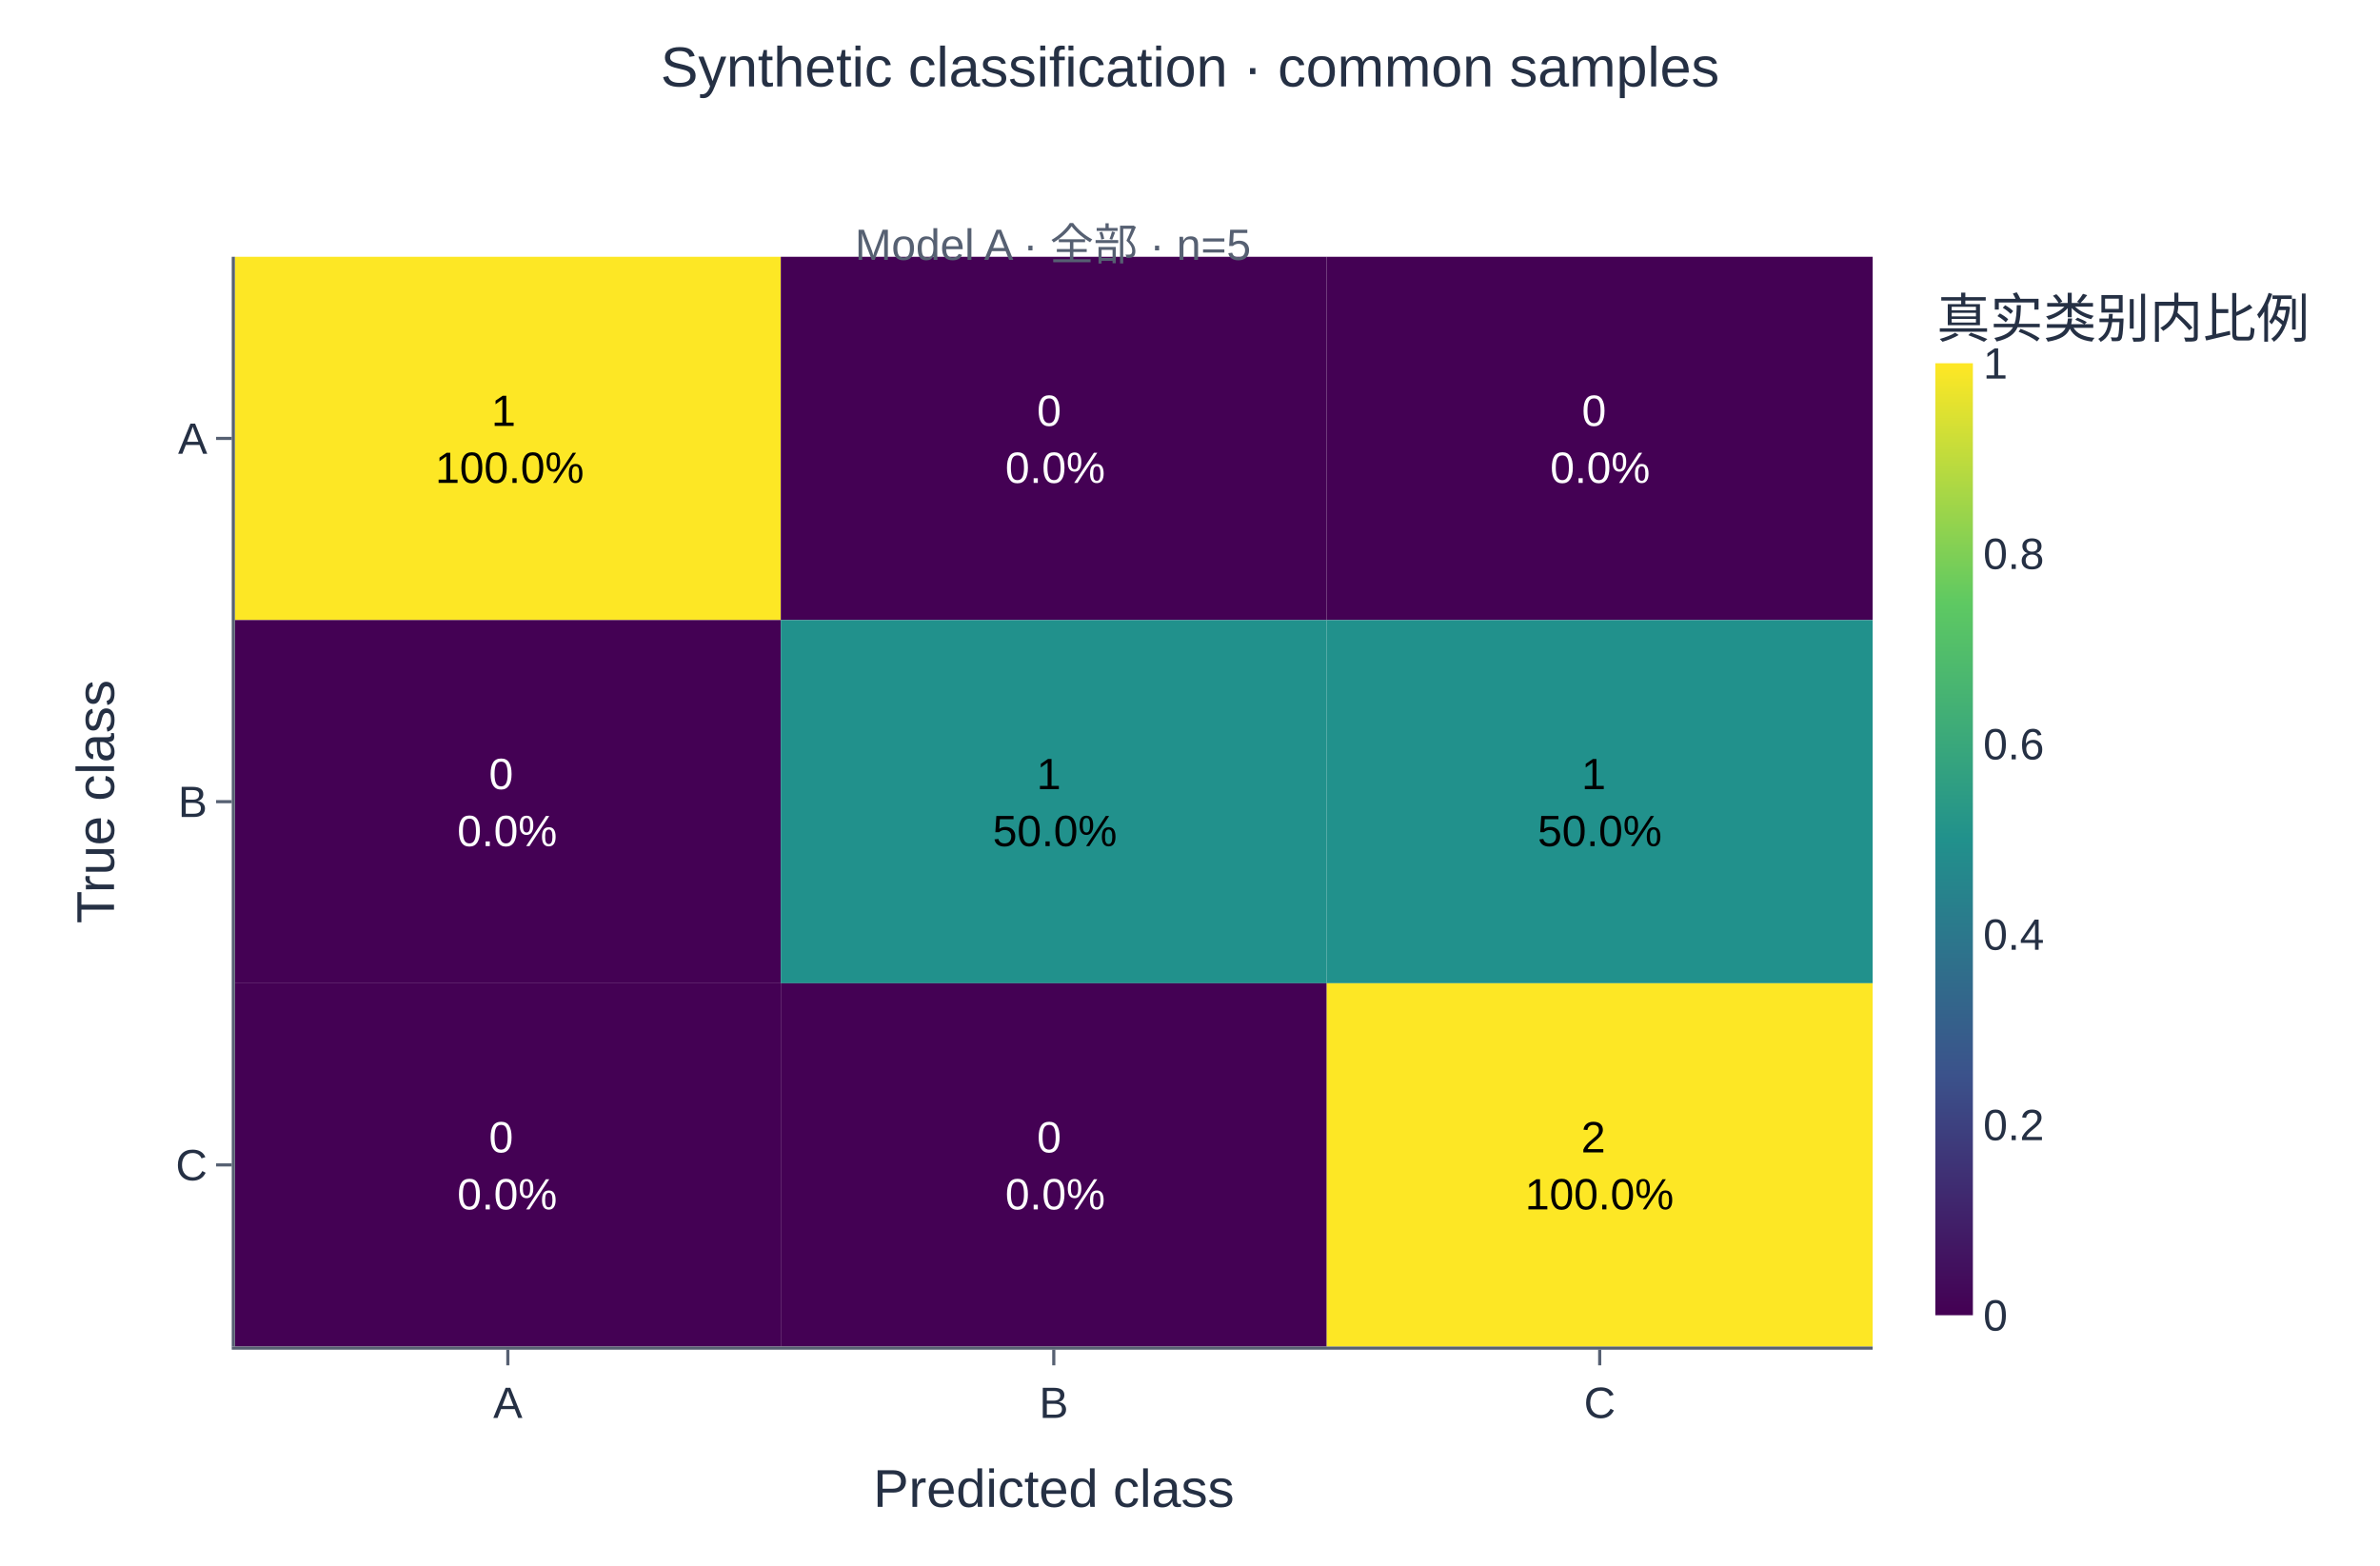
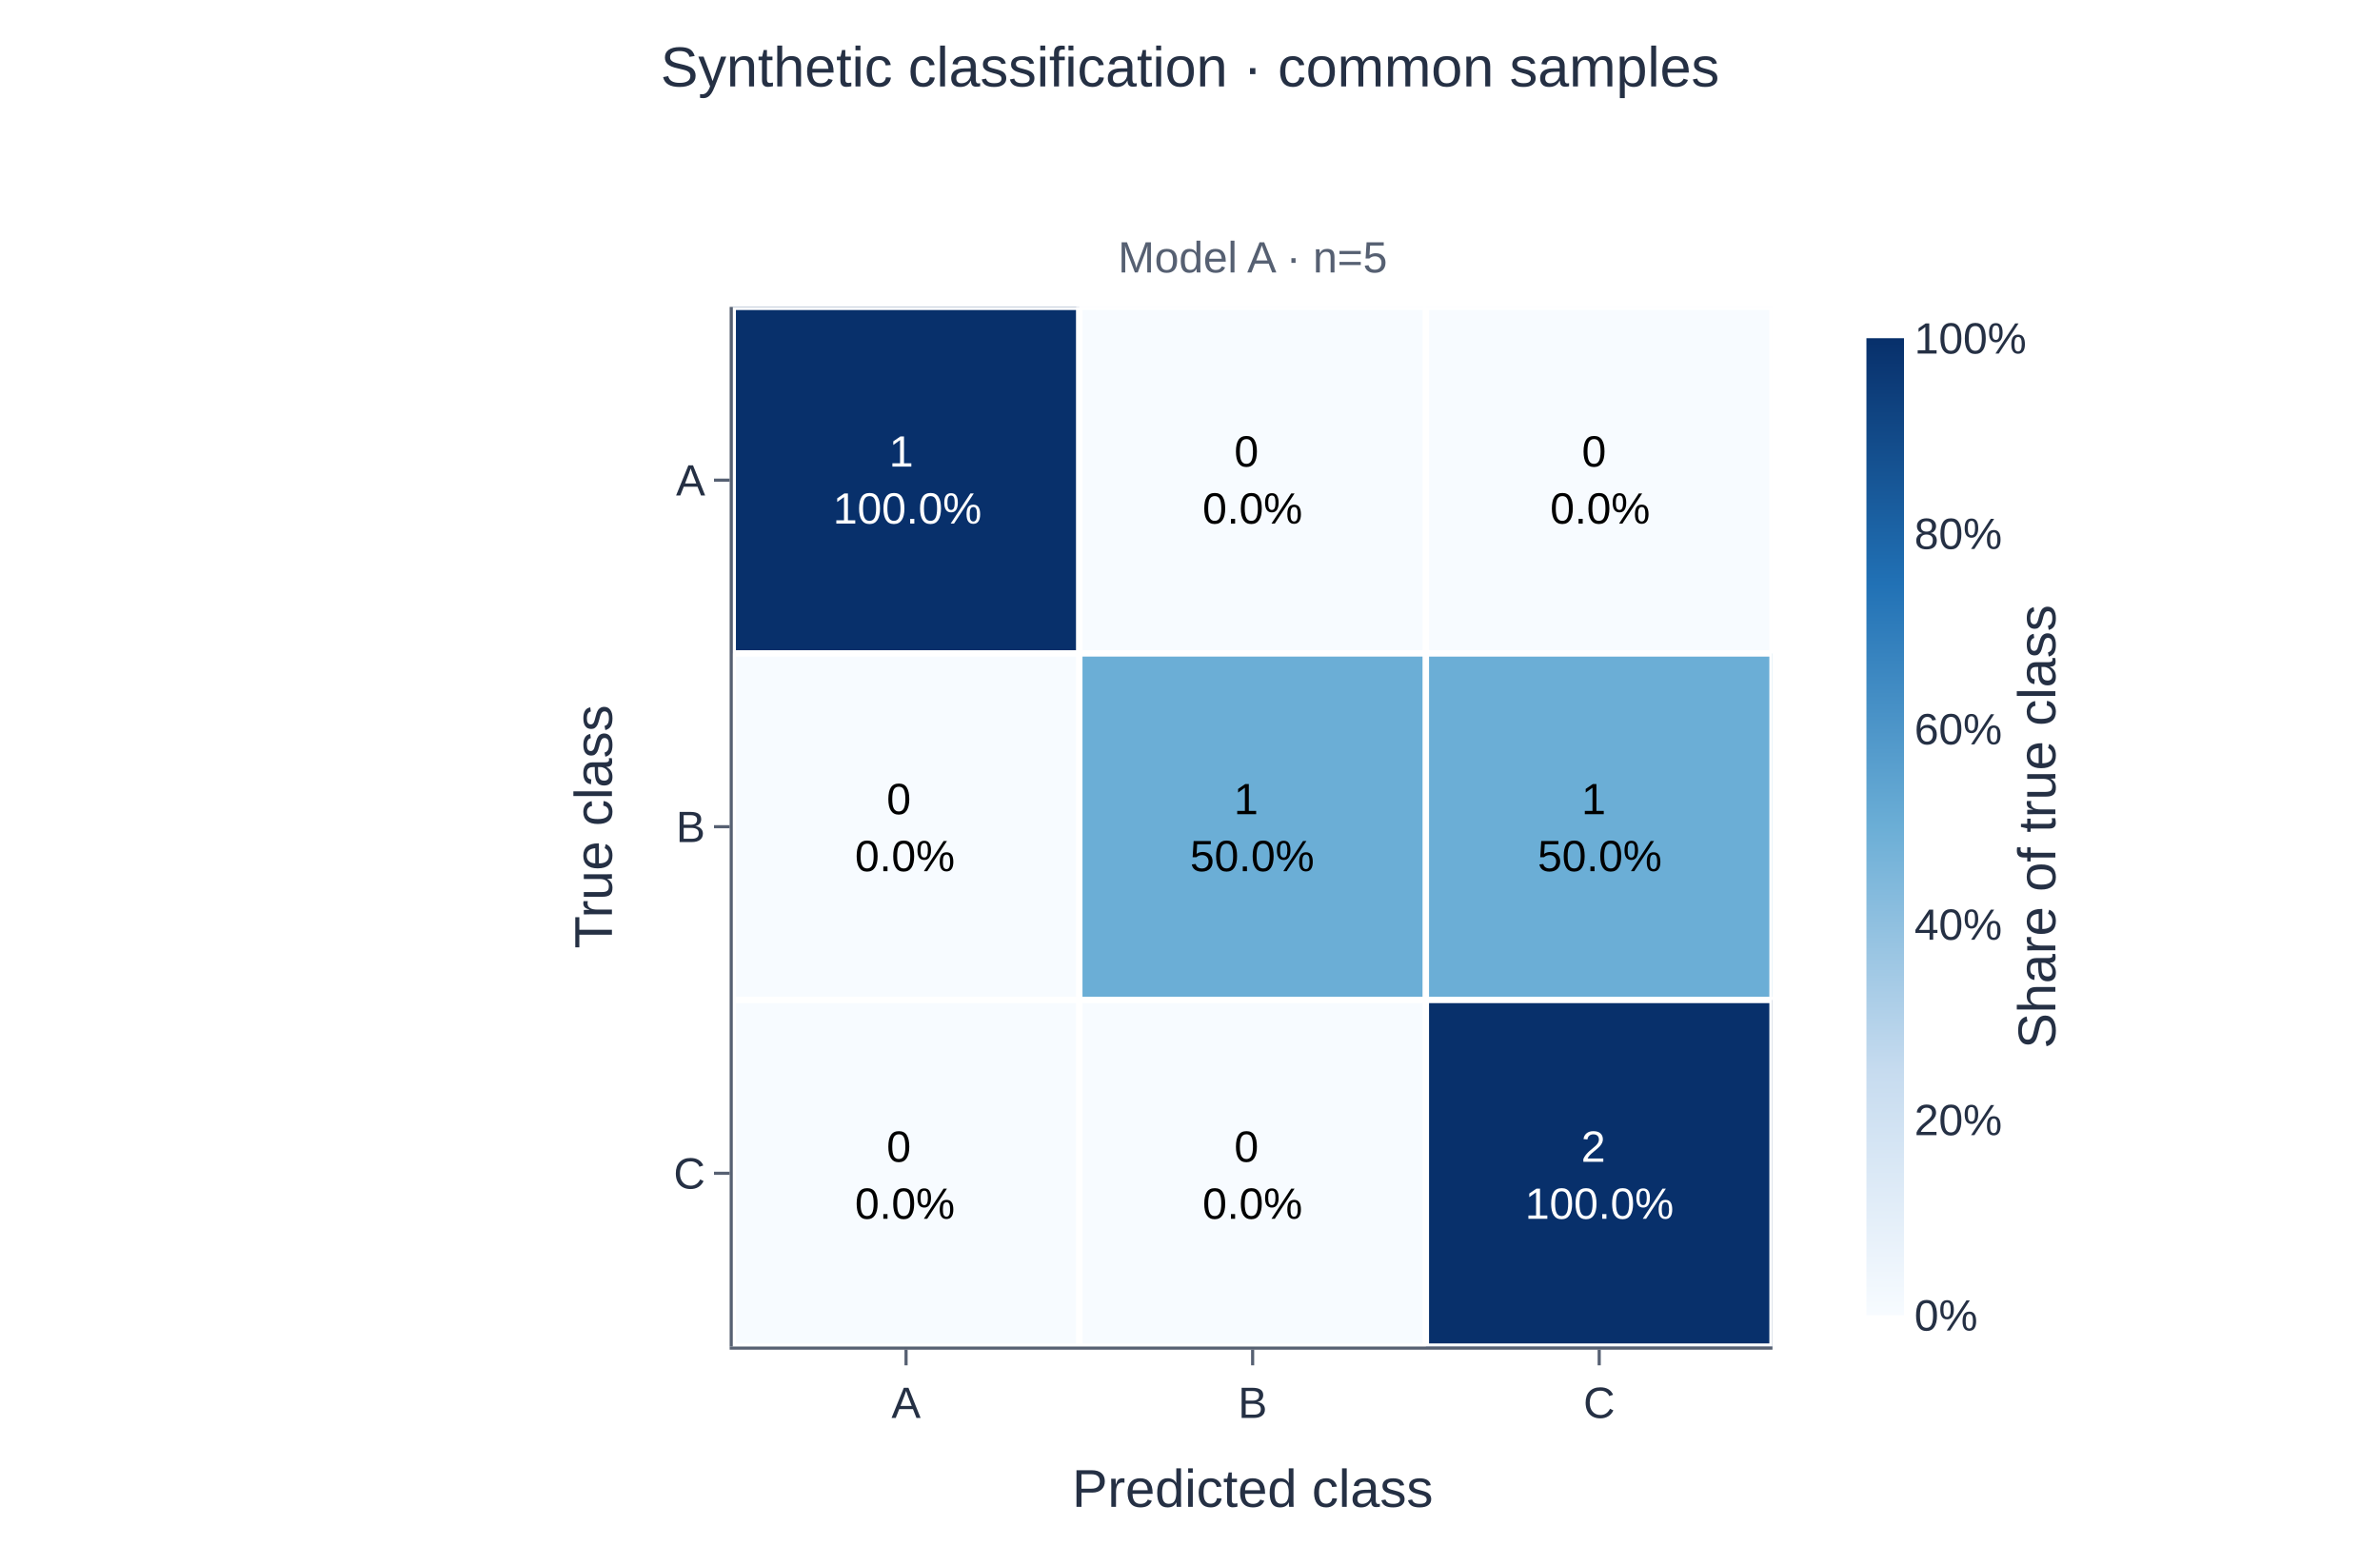
<svg xmlns="http://www.w3.org/2000/svg" class="main-svg" width="760" height="500" style="" viewBox="0 0 760 500">
  <rect x="0" y="0" width="760" height="500" style="fill: rgb(255, 255, 255); fill-opacity: 1;" />
-   <defs id="defs-213863">
+   <defs id="defs-76d9ec">
    <g class="clips">
-       <clipPath id="clip213863xyplot" class="plotclip">
-         <rect width="523" height="348" />
+       <clipPath id="clip76d9ecxyplot" class="plotclip">
+         <rect width="332" height="332" />
      </clipPath>
-       <clipPath class="axesclip" id="clip213863x">
-         <rect x="75" y="0" width="523" height="500" />
+       <clipPath class="axesclip" id="clip76d9ecx">
+         <rect x="234" y="0" width="332" height="500" />
      </clipPath>
-       <clipPath class="axesclip" id="clip213863y">
-         <rect x="0" y="82" width="760" height="348" />
+       <clipPath class="axesclip" id="clip76d9ecy">
+         <rect x="0" y="98" width="760" height="332" />
      </clipPath>
-       <clipPath class="axesclip" id="clip213863xy">
-         <rect x="75" y="82" width="523" height="348" />
+       <clipPath class="axesclip" id="clip76d9ecxy">
+         <rect x="234" y="98" width="332" height="332" />
      </clipPath>
    </g>
    <g class="gradients">
-       <linearGradient x1="0" y1="1" x2="0" y2="0" gradientUnits="objectBoundingBox" id="g213863-cb986a3e">
-         <stop offset="0%" stop-color="rgb(68, 1, 84)" stop-opacity="1" />
-         <stop offset="25%" stop-color="rgb(59, 82, 139)" stop-opacity="1" />
-         <stop offset="50%" stop-color="rgb(33, 145, 140)" stop-opacity="1" />
-         <stop offset="75%" stop-color="rgb(94, 201, 98)" stop-opacity="1" />
-         <stop offset="100%" stop-color="rgb(253, 231, 37)" stop-opacity="1" />
+       <linearGradient x1="0" y1="1" x2="0" y2="0" gradientUnits="objectBoundingBox" id="g76d9ec-cb8a230f">
+         <stop offset="0%" stop-color="rgb(247, 251, 255)" stop-opacity="1" />
+         <stop offset="25%" stop-color="rgb(198, 219, 239)" stop-opacity="1" />
+         <stop offset="50%" stop-color="rgb(107, 174, 214)" stop-opacity="1" />
+         <stop offset="75%" stop-color="rgb(33, 113, 181)" stop-opacity="1" />
+         <stop offset="100%" stop-color="rgb(8, 48, 107)" stop-opacity="1" />
      </linearGradient>
    </g>
    <g class="patterns" />
  </defs>
  <g class="bglayer" />
  <g class="layer-below">
    <g class="imagelayer" />
    <g class="shapelayer" />
  </g>
  <g class="cartesianlayer">
    <g class="subplot xy">
      <g class="layer-subplot">
        <g class="shapelayer">
-           <g class="shape-group" data-index="0" clip-path="url(#clip213863xy)">
-             <path data-index="0" fill-rule="evenodd" d="M75,82H249.33V198H75Z" style="opacity: 1; stroke: rgb(0, 0, 0); stroke-opacity: 0; fill: rgb(253, 231, 37); fill-opacity: 1; stroke-width: 0px;" />
-           </g>
-           <g class="shape-group" data-index="1" clip-path="url(#clip213863xy)">
-             <path data-index="1" fill-rule="evenodd" d="M249.33,82H423.67V198H249.33Z" style="opacity: 1; stroke: rgb(0, 0, 0); stroke-opacity: 0; fill: rgb(68, 1, 84); fill-opacity: 1; stroke-width: 0px;" />
-           </g>
-           <g class="shape-group" data-index="2" clip-path="url(#clip213863xy)">
-             <path data-index="2" fill-rule="evenodd" d="M423.67,82H598V198H423.67Z" style="opacity: 1; stroke: rgb(0, 0, 0); stroke-opacity: 0; fill: rgb(68, 1, 84); fill-opacity: 1; stroke-width: 0px;" />
-           </g>
-           <g class="shape-group" data-index="3" clip-path="url(#clip213863xy)">
-             <path data-index="3" fill-rule="evenodd" d="M75,198H249.33V314H75Z" style="opacity: 1; stroke: rgb(0, 0, 0); stroke-opacity: 0; fill: rgb(68, 1, 84); fill-opacity: 1; stroke-width: 0px;" />
-           </g>
-           <g class="shape-group" data-index="4" clip-path="url(#clip213863xy)">
-             <path data-index="4" fill-rule="evenodd" d="M249.33,198H423.67V314H249.33Z" style="opacity: 1; stroke: rgb(0, 0, 0); stroke-opacity: 0; fill: rgb(33, 145, 140); fill-opacity: 1; stroke-width: 0px;" />
-           </g>
-           <g class="shape-group" data-index="5" clip-path="url(#clip213863xy)">
-             <path data-index="5" fill-rule="evenodd" d="M423.67,198H598V314H423.67Z" style="opacity: 1; stroke: rgb(0, 0, 0); stroke-opacity: 0; fill: rgb(33, 145, 140); fill-opacity: 1; stroke-width: 0px;" />
-           </g>
-           <g class="shape-group" data-index="6" clip-path="url(#clip213863xy)">
-             <path data-index="6" fill-rule="evenodd" d="M75,314H249.33V430H75Z" style="opacity: 1; stroke: rgb(0, 0, 0); stroke-opacity: 0; fill: rgb(68, 1, 84); fill-opacity: 1; stroke-width: 0px;" />
-           </g>
-           <g class="shape-group" data-index="7" clip-path="url(#clip213863xy)">
-             <path data-index="7" fill-rule="evenodd" d="M249.33,314H423.67V430H249.33Z" style="opacity: 1; stroke: rgb(0, 0, 0); stroke-opacity: 0; fill: rgb(68, 1, 84); fill-opacity: 1; stroke-width: 0px;" />
-           </g>
-           <g class="shape-group" data-index="8" clip-path="url(#clip213863xy)">
-             <path data-index="8" fill-rule="evenodd" d="M423.67,314H598V430H423.67Z" style="opacity: 1; stroke: rgb(0, 0, 0); stroke-opacity: 0; fill: rgb(253, 231, 37); fill-opacity: 1; stroke-width: 0px;" />
+           <g class="shape-group" data-index="0" clip-path="url(#clip76d9ecxy)">
+             <path data-index="0" fill-rule="evenodd" d="M234,98H344.67V208.67H234Z" style="opacity: 1; stroke: rgb(255, 255, 255); stroke-opacity: 1; fill: rgb(8, 48, 107); fill-opacity: 1; stroke-width: 2px;" />
+           </g>
+           <g class="shape-group" data-index="1" clip-path="url(#clip76d9ecxy)">
+             <path data-index="1" fill-rule="evenodd" d="M344.67,98H455.33V208.67H344.67Z" style="opacity: 1; stroke: rgb(255, 255, 255); stroke-opacity: 1; fill: rgb(247, 251, 255); fill-opacity: 1; stroke-width: 2px;" />
+           </g>
+           <g class="shape-group" data-index="2" clip-path="url(#clip76d9ecxy)">
+             <path data-index="2" fill-rule="evenodd" d="M455.33,98H566V208.67H455.33Z" style="opacity: 1; stroke: rgb(255, 255, 255); stroke-opacity: 1; fill: rgb(247, 251, 255); fill-opacity: 1; stroke-width: 2px;" />
+           </g>
+           <g class="shape-group" data-index="3" clip-path="url(#clip76d9ecxy)">
+             <path data-index="3" fill-rule="evenodd" d="M234,208.67H344.67V319.33H234Z" style="opacity: 1; stroke: rgb(255, 255, 255); stroke-opacity: 1; fill: rgb(247, 251, 255); fill-opacity: 1; stroke-width: 2px;" />
+           </g>
+           <g class="shape-group" data-index="4" clip-path="url(#clip76d9ecxy)">
+             <path data-index="4" fill-rule="evenodd" d="M344.67,208.67H455.33V319.33H344.67Z" style="opacity: 1; stroke: rgb(255, 255, 255); stroke-opacity: 1; fill: rgb(107, 174, 214); fill-opacity: 1; stroke-width: 2px;" />
+           </g>
+           <g class="shape-group" data-index="5" clip-path="url(#clip76d9ecxy)">
+             <path data-index="5" fill-rule="evenodd" d="M455.33,208.67H566V319.33H455.33Z" style="opacity: 1; stroke: rgb(255, 255, 255); stroke-opacity: 1; fill: rgb(107, 174, 214); fill-opacity: 1; stroke-width: 2px;" />
+           </g>
+           <g class="shape-group" data-index="6" clip-path="url(#clip76d9ecxy)">
+             <path data-index="6" fill-rule="evenodd" d="M234,319.33H344.67V430H234Z" style="opacity: 1; stroke: rgb(255, 255, 255); stroke-opacity: 1; fill: rgb(247, 251, 255); fill-opacity: 1; stroke-width: 2px;" />
+           </g>
+           <g class="shape-group" data-index="7" clip-path="url(#clip76d9ecxy)">
+             <path data-index="7" fill-rule="evenodd" d="M344.67,319.33H455.33V430H344.67Z" style="opacity: 1; stroke: rgb(255, 255, 255); stroke-opacity: 1; fill: rgb(247, 251, 255); fill-opacity: 1; stroke-width: 2px;" />
+           </g>
+           <g class="shape-group" data-index="8" clip-path="url(#clip76d9ecxy)">
+             <path data-index="8" fill-rule="evenodd" d="M455.33,319.33H566V430H455.33Z" style="opacity: 1; stroke: rgb(255, 255, 255); stroke-opacity: 1; fill: rgb(8, 48, 107); fill-opacity: 1; stroke-width: 2px;" />
          </g>
        </g>
        <g class="imagelayer" />
      </g>
      <g class="minor-gridlayer">
        <g class="x" />
        <g class="y" />
      </g>
      <g class="gridlayer">
        <g class="x" />
        <g class="y" />
      </g>
      <g class="zerolinelayer" />
      <g class="layer-between">
        <g class="shapelayer" />
        <g class="imagelayer" />
      </g>
      <path class="xlines-below" />
      <path class="ylines-below" />
      <g class="overlines-below" />
      <g class="xaxislayer-below" />
      <g class="yaxislayer-below" />
      <g class="overaxes-below" />
      <g class="overplot">
-         <g class="xy" transform="translate(75,82)" clip-path="url(#clip213863xyplot)">
+         <g class="xy" transform="translate(234,98)" clip-path="url(#clip76d9ecxyplot)">
          <g class="scatterlayer mlayer">
-             <g class="trace scatter trace986a3e" style="stroke-miterlimit: 2; opacity: 1;">
+             <g class="trace scatter trace8a230f" style="stroke-miterlimit: 2; opacity: 1;">
              <g class="fills" />
              <g class="errorbars" />
              <g class="lines" />
              <g class="points">
-                 <path class="point plotly-customdata" transform="translate(87.17,58)" d="M0.5,0A0.5,0.5 0 1,1 0,-0.5A0.5,0.5 0 0,1 0.5,0Z" style="opacity: 0; stroke-width: 0px; fill: rgb(253, 231, 37); fill-opacity: 1;" />
-                 <path class="point plotly-customdata" transform="translate(261.5,58)" d="M0.5,0A0.5,0.5 0 1,1 0,-0.5A0.5,0.5 0 0,1 0.5,0Z" style="opacity: 0; stroke-width: 0px; fill: rgb(68, 1, 84); fill-opacity: 1;" />
-                 <path class="point plotly-customdata" transform="translate(435.83,58)" d="M0.5,0A0.5,0.5 0 1,1 0,-0.5A0.5,0.5 0 0,1 0.5,0Z" style="opacity: 0; stroke-width: 0px; fill: rgb(68, 1, 84); fill-opacity: 1;" />
-                 <path class="point plotly-customdata" transform="translate(87.17,174)" d="M0.5,0A0.5,0.5 0 1,1 0,-0.5A0.5,0.5 0 0,1 0.5,0Z" style="opacity: 0; stroke-width: 0px; fill: rgb(68, 1, 84); fill-opacity: 1;" />
-                 <path class="point plotly-customdata" transform="translate(261.5,174)" d="M0.5,0A0.5,0.5 0 1,1 0,-0.5A0.5,0.5 0 0,1 0.5,0Z" style="opacity: 0; stroke-width: 0px; fill: rgb(33, 145, 140); fill-opacity: 1;" />
-                 <path class="point plotly-customdata" transform="translate(435.83,174)" d="M0.5,0A0.5,0.5 0 1,1 0,-0.5A0.5,0.5 0 0,1 0.5,0Z" style="opacity: 0; stroke-width: 0px; fill: rgb(33, 145, 140); fill-opacity: 1;" />
-                 <path class="point plotly-customdata" transform="translate(87.17,290)" d="M0.5,0A0.5,0.5 0 1,1 0,-0.5A0.5,0.5 0 0,1 0.5,0Z" style="opacity: 0; stroke-width: 0px; fill: rgb(68, 1, 84); fill-opacity: 1;" />
-                 <path class="point plotly-customdata" transform="translate(261.5,290)" d="M0.5,0A0.5,0.5 0 1,1 0,-0.5A0.5,0.5 0 0,1 0.5,0Z" style="opacity: 0; stroke-width: 0px; fill: rgb(68, 1, 84); fill-opacity: 1;" />
-                 <path class="point plotly-customdata" transform="translate(435.83,290)" d="M0.5,0A0.5,0.5 0 1,1 0,-0.5A0.5,0.5 0 0,1 0.5,0Z" style="opacity: 0; stroke-width: 0px; fill: rgb(253, 231, 37); fill-opacity: 1;" />
+                 <path class="point plotly-customdata" transform="translate(55.33,55.33)" d="M0.5,0A0.5,0.5 0 1,1 0,-0.5A0.5,0.5 0 0,1 0.5,0Z" style="opacity: 0; stroke-width: 0px; fill: rgb(8, 48, 107); fill-opacity: 1;" />
+                 <path class="point plotly-customdata" transform="translate(166,55.33)" d="M0.5,0A0.5,0.5 0 1,1 0,-0.5A0.5,0.5 0 0,1 0.5,0Z" style="opacity: 0; stroke-width: 0px; fill: rgb(247, 251, 255); fill-opacity: 1;" />
+                 <path class="point plotly-customdata" transform="translate(276.67,55.33)" d="M0.5,0A0.5,0.5 0 1,1 0,-0.5A0.5,0.5 0 0,1 0.5,0Z" style="opacity: 0; stroke-width: 0px; fill: rgb(247, 251, 255); fill-opacity: 1;" />
+                 <path class="point plotly-customdata" transform="translate(55.33,166)" d="M0.5,0A0.5,0.5 0 1,1 0,-0.5A0.5,0.5 0 0,1 0.5,0Z" style="opacity: 0; stroke-width: 0px; fill: rgb(247, 251, 255); fill-opacity: 1;" />
+                 <path class="point plotly-customdata" transform="translate(166,166)" d="M0.5,0A0.5,0.5 0 1,1 0,-0.5A0.5,0.5 0 0,1 0.5,0Z" style="opacity: 0; stroke-width: 0px; fill: rgb(107, 174, 214); fill-opacity: 1;" />
+                 <path class="point plotly-customdata" transform="translate(276.67,166)" d="M0.5,0A0.5,0.5 0 1,1 0,-0.5A0.5,0.5 0 0,1 0.5,0Z" style="opacity: 0; stroke-width: 0px; fill: rgb(107, 174, 214); fill-opacity: 1;" />
+                 <path class="point plotly-customdata" transform="translate(55.33,276.67)" d="M0.5,0A0.5,0.5 0 1,1 0,-0.5A0.5,0.5 0 0,1 0.5,0Z" style="opacity: 0; stroke-width: 0px; fill: rgb(247, 251, 255); fill-opacity: 1;" />
+                 <path class="point plotly-customdata" transform="translate(166,276.67)" d="M0.5,0A0.5,0.5 0 1,1 0,-0.5A0.5,0.5 0 0,1 0.5,0Z" style="opacity: 0; stroke-width: 0px; fill: rgb(247, 251, 255); fill-opacity: 1;" />
+                 <path class="point plotly-customdata" transform="translate(276.67,276.67)" d="M0.5,0A0.5,0.5 0 1,1 0,-0.5A0.5,0.5 0 0,1 0.5,0Z" style="opacity: 0; stroke-width: 0px; fill: rgb(8, 48, 107); fill-opacity: 1;" />
              </g>
              <g class="text" />
            </g>
          </g>
        </g>
      </g>
      <g class="zerolinelayer-above" />
-       <path class="xlines-above crisp" d="M74,430.5H598" style="fill: none; stroke-width: 1px; stroke: rgb(86, 96, 114); stroke-opacity: 1;" />
-       <path class="ylines-above crisp" d="M74.5,82V430" style="fill: none; stroke-width: 1px; stroke: rgb(86, 96, 114); stroke-opacity: 1;" />
+       <path class="xlines-above crisp" d="M233,430.5H566" style="fill: none; stroke-width: 1px; stroke: rgb(86, 96, 114); stroke-opacity: 1;" />
+       <path class="ylines-above crisp" d="M233.5,98V430" style="fill: none; stroke-width: 1px; stroke: rgb(86, 96, 114); stroke-opacity: 1;" />
      <g class="overlines-above" />
      <g class="xaxislayer-above">
-         <path class="xtick ticks crisp" d="M0,431v5" transform="translate(162.17,0)" style="stroke: rgb(86, 96, 114); stroke-opacity: 1; stroke-width: 1px;" />
-         <path class="xtick ticks crisp" d="M0,431v5" transform="translate(336.5,0)" style="stroke: rgb(86, 96, 114); stroke-opacity: 1; stroke-width: 1px;" />
-         <path class="xtick ticks crisp" d="M0,431v5" transform="translate(510.83,0)" style="stroke: rgb(86, 96, 114); stroke-opacity: 1; stroke-width: 1px;" />
+         <path class="xtick ticks crisp" d="M0,431v5" transform="translate(289.33,0)" style="stroke: rgb(86, 96, 114); stroke-opacity: 1; stroke-width: 1px;" />
+         <path class="xtick ticks crisp" d="M0,431v5" transform="translate(400,0)" style="stroke: rgb(86, 96, 114); stroke-opacity: 1; stroke-width: 1px;" />
+         <path class="xtick ticks crisp" d="M0,431v5" transform="translate(510.67,0)" style="stroke: rgb(86, 96, 114); stroke-opacity: 1; stroke-width: 1px;" />
        <g class="xtick">
-           <text text-anchor="middle" x="0" y="452.8" transform="translate(162.17,0)" style="font-family: Arial; font-size: 14px; fill: rgb(37, 48, 68); fill-opacity: 1; white-space: pre;">A</text>
+           <text text-anchor="middle" x="0" y="452.8" transform="translate(289.33,0)" style="font-family: Arial; font-size: 14px; fill: rgb(37, 48, 68); fill-opacity: 1; white-space: pre;">A</text>
        </g>
        <g class="xtick">
-           <text text-anchor="middle" x="0" y="452.8" style="font-family: Arial; font-size: 14px; fill: rgb(37, 48, 68); fill-opacity: 1; white-space: pre;" transform="translate(336.5,0)">B</text>
+           <text text-anchor="middle" x="0" y="452.8" style="font-family: Arial; font-size: 14px; fill: rgb(37, 48, 68); fill-opacity: 1; white-space: pre;" transform="translate(400,0)">B</text>
        </g>
        <g class="xtick">
-           <text text-anchor="middle" x="0" y="452.8" style="font-family: Arial; font-size: 14px; fill: rgb(37, 48, 68); fill-opacity: 1; white-space: pre;" transform="translate(510.83,0)">C</text>
+           <text text-anchor="middle" x="0" y="452.8" style="font-family: Arial; font-size: 14px; fill: rgb(37, 48, 68); fill-opacity: 1; white-space: pre;" transform="translate(510.67,0)">C</text>
        </g>
      </g>
      <g class="yaxislayer-above">
-         <path class="ytick ticks crisp" d="M74,0h-5" transform="translate(0,140)" style="stroke: rgb(86, 96, 114); stroke-opacity: 1; stroke-width: 1px;" />
-         <path class="ytick ticks crisp" d="M74,0h-5" transform="translate(0,256)" style="stroke: rgb(86, 96, 114); stroke-opacity: 1; stroke-width: 1px;" />
-         <path class="ytick ticks crisp" d="M74,0h-5" transform="translate(0,372)" style="stroke: rgb(86, 96, 114); stroke-opacity: 1; stroke-width: 1px;" />
+         <path class="ytick ticks crisp" d="M233,0h-5" transform="translate(0,153.33)" style="stroke: rgb(86, 96, 114); stroke-opacity: 1; stroke-width: 1px;" />
+         <path class="ytick ticks crisp" d="M233,0h-5" transform="translate(0,264)" style="stroke: rgb(86, 96, 114); stroke-opacity: 1; stroke-width: 1px;" />
+         <path class="ytick ticks crisp" d="M233,0h-5" transform="translate(0,374.67)" style="stroke: rgb(86, 96, 114); stroke-opacity: 1; stroke-width: 1px;" />
        <g class="ytick">
-           <text text-anchor="end" x="66.2" y="4.9" transform="translate(0,140)" style="font-family: Arial; font-size: 14px; fill: rgb(37, 48, 68); fill-opacity: 1; white-space: pre;">A</text>
+           <text text-anchor="end" x="225.2" y="4.9" transform="translate(0,153.33)" style="font-family: Arial; font-size: 14px; fill: rgb(37, 48, 68); fill-opacity: 1; white-space: pre;">A</text>
        </g>
        <g class="ytick">
-           <text text-anchor="end" x="66.2" y="4.9" style="font-family: Arial; font-size: 14px; fill: rgb(37, 48, 68); fill-opacity: 1; white-space: pre;" transform="translate(0,256)">B</text>
+           <text text-anchor="end" x="225.2" y="4.9" style="font-family: Arial; font-size: 14px; fill: rgb(37, 48, 68); fill-opacity: 1; white-space: pre;" transform="translate(0,264)">B</text>
        </g>
        <g class="ytick">
-           <text text-anchor="end" x="66.2" y="4.9" style="font-family: Arial; font-size: 14px; fill: rgb(37, 48, 68); fill-opacity: 1; white-space: pre;" transform="translate(0,372)">C</text>
+           <text text-anchor="end" x="225.2" y="4.9" style="font-family: Arial; font-size: 14px; fill: rgb(37, 48, 68); fill-opacity: 1; white-space: pre;" transform="translate(0,374.67)">C</text>
        </g>
      </g>
      <g class="overaxes-above" />
    </g>
  </g>
  <g class="polarlayer" />
  <g class="smithlayer" />
  <g class="ternarylayer" />
  <g class="geolayer" />
  <g class="funnelarealayer" />
  <g class="pielayer" />
  <g class="iciclelayer" />
  <g class="treemaplayer" />
  <g class="sunburstlayer" />
  <g class="glimages" />
-   <defs id="topdefs-213863">
+   <defs id="topdefs-76d9ec">
    <g class="clips" />
  </defs>
  <g class="layer-above">
    <g class="imagelayer" />
    <g class="shapelayer" />
  </g>
  <g class="infolayer">
-     <g class="cb986a3e colorbar" transform="translate(75,82)">
-       <rect class="cbbg" x="533" y="0" width="139.46" height="348" style="fill: rgb(0, 0, 0); fill-opacity: 0; stroke: rgb(68, 68, 68); stroke-opacity: 1; stroke-width: 0;" />
-       <g class="cbfills" transform="translate(0,34)">
-         <rect class="cbfill gradient_filled" style="fill: url('#g213863-cb986a3e');" x="543" y="0" width="12" height="304" />
-       </g>
-       <g class="cblines" transform="translate(0,34)" />
-       <g class="cbaxis crisp" transform="translate(0,-82)">
-         <g class="ycb986a3etick">
-           <text text-anchor="start" x="558.3" y="4.9" transform="translate(0,420)" style="font-family: Arial; font-size: 14px; fill: rgb(37, 48, 68); fill-opacity: 1; white-space: pre;">0</text>
-         </g>
-         <g class="ycb986a3etick">
-           <text text-anchor="start" x="558.3" y="4.9" style="font-family: Arial; font-size: 14px; fill: rgb(37, 48, 68); fill-opacity: 1; white-space: pre;" transform="translate(0,359.2)">0.2</text>
-         </g>
-         <g class="ycb986a3etick">
-           <text text-anchor="start" x="558.3" y="4.9" style="font-family: Arial; font-size: 14px; fill: rgb(37, 48, 68); fill-opacity: 1; white-space: pre;" transform="translate(0,298.4)">0.4</text>
-         </g>
-         <g class="ycb986a3etick">
-           <text text-anchor="start" x="558.3" y="4.9" style="font-family: Arial; font-size: 14px; fill: rgb(37, 48, 68); fill-opacity: 1; white-space: pre;" transform="translate(0,237.6)">0.6</text>
-         </g>
-         <g class="ycb986a3etick">
-           <text text-anchor="start" x="558.3" y="4.9" style="font-family: Arial; font-size: 14px; fill: rgb(37, 48, 68); fill-opacity: 1; white-space: pre;" transform="translate(0,176.8)">0.8</text>
-         </g>
-         <g class="ycb986a3etick">
-           <text text-anchor="start" x="558.3" y="4.9" style="font-family: Arial; font-size: 14px; fill: rgb(37, 48, 68); fill-opacity: 1; white-space: pre;" transform="translate(0,116)">1</text>
-         </g>
-       </g>
-       <g class="cbtitleunshift" transform="translate(-75,-82)">
-         <g class="cbtitle" transform="">
-           <text class="ycb986a3etitle" x="618.46" y="107.75" text-anchor="start" style="opacity: 1; font-family: Arial; font-size: 17px; fill: rgb(37, 48, 68); fill-opacity: 1; white-space: pre;">真实类别内比例</text>
-         </g>
-       </g>
-       <rect class="cboutline" x="543" y="34" width="12" height="304" style="stroke: rgb(68, 68, 68); stroke-opacity: 1; fill: none; stroke-width: 0;" />
+     <g class="cb8a230f colorbar" transform="translate(75,98)">
+       <rect class="cbbg" x="511" y="0" width="84.331" height="332" style="fill: rgb(0, 0, 0); fill-opacity: 0; stroke: rgb(68, 68, 68); stroke-opacity: 1; stroke-width: 0;" />
+       <g class="cbfills" transform="translate(0,10)">
+         <rect class="cbfill gradient_filled" style="fill: url('#g76d9ec-cb8a230f');" x="521" y="0" width="12" height="312" />
+       </g>
+       <g class="cblines" transform="translate(0,10)" />
+       <g class="cbaxis crisp" transform="translate(0,-98)">
+         <g class="ycb8a230ftick">
+           <text text-anchor="start" x="536.3" y="4.9" transform="translate(0,420)" style="font-family: Arial; font-size: 14px; fill: rgb(37, 48, 68); fill-opacity: 1; white-space: pre;">0%</text>
+         </g>
+         <g class="ycb8a230ftick">
+           <text text-anchor="start" x="536.3" y="4.9" style="font-family: Arial; font-size: 14px; fill: rgb(37, 48, 68); fill-opacity: 1; white-space: pre;" transform="translate(0,357.6)">20%</text>
+         </g>
+         <g class="ycb8a230ftick">
+           <text text-anchor="start" x="536.3" y="4.9" style="font-family: Arial; font-size: 14px; fill: rgb(37, 48, 68); fill-opacity: 1; white-space: pre;" transform="translate(0,295.2)">40%</text>
+         </g>
+         <g class="ycb8a230ftick">
+           <text text-anchor="start" x="536.3" y="4.9" style="font-family: Arial; font-size: 14px; fill: rgb(37, 48, 68); fill-opacity: 1; white-space: pre;" transform="translate(0,232.8)">60%</text>
+         </g>
+         <g class="ycb8a230ftick">
+           <text text-anchor="start" x="536.3" y="4.9" style="font-family: Arial; font-size: 14px; fill: rgb(37, 48, 68); fill-opacity: 1; white-space: pre;" transform="translate(0,170.4)">80%</text>
+         </g>
+         <g class="ycb8a230ftick">
+           <text text-anchor="start" x="536.3" y="4.9" style="font-family: Arial; font-size: 14px; fill: rgb(37, 48, 68); fill-opacity: 1; white-space: pre;" transform="translate(0,108)">100%</text>
+         </g>
+       </g>
+       <g class="cbtitleunshift" transform="translate(-75,-98)">
+         <g class="cbtitle" transform="translate(21.83105,0)">
+           <text class="hycb8a230ftitle" transform="rotate(-90,634.5,264)" x="634.5" y="264" text-anchor="middle" style="opacity: 1; font-family: Arial; font-size: 17px; fill: rgb(37, 48, 68); fill-opacity: 1; white-space: pre;">Share of true class</text>
+         </g>
+       </g>
+       <rect class="cboutline" x="521" y="10" width="12" height="312" style="stroke: rgb(68, 68, 68); stroke-opacity: 1; fill: none; stroke-width: 0;" />
    </g>
    <g class="g-gtitle">
      <text class="gtitle" x="380" y="15" text-anchor="middle" dy="0.7em" style="opacity: 1; font-family: Arial; font-size: 18px; fill: rgb(37, 48, 68); fill-opacity: 1; white-space: pre;">Synthetic classification · common samples</text>
    </g>
    <g class="g-xtitle">
-       <text class="xtitle" x="336.5" y="481.2" text-anchor="middle" style="opacity: 1; font-family: Arial; font-size: 17px; fill: rgb(37, 48, 68); fill-opacity: 1; white-space: pre;">Predicted class</text>
+       <text class="xtitle" x="400" y="481.2" text-anchor="middle" style="opacity: 1; font-family: Arial; font-size: 17px; fill: rgb(37, 48, 68); fill-opacity: 1; white-space: pre;">Predicted class</text>
    </g>
    <g class="g-ytitle">
-       <text class="ytitle" transform="rotate(-90,36.40645,256)" x="36.406" y="256" text-anchor="middle" style="opacity: 1; font-family: Arial; font-size: 17px; fill: rgb(37, 48, 68); fill-opacity: 1; white-space: pre;">True class</text>
+       <text class="ytitle" transform="rotate(-90,195.4064,264)" x="195.406" y="264" text-anchor="middle" style="opacity: 1; font-family: Arial; font-size: 17px; fill: rgb(37, 48, 68); fill-opacity: 1; white-space: pre;">True class</text>
    </g>
    <g class="annotation" data-index="0" style="opacity: 1;">
-       <g class="annotation-text-g" transform="rotate(0,162.17,140)">
-         <g class="cursor-pointer" transform="translate(137,121)">
+       <g class="annotation-text-g" transform="rotate(0,289.33,153.33)">
+         <g class="cursor-pointer" transform="translate(264,134)">
          <rect class="bg" x="0.5" y="0.5" width="50" height="37" style="stroke-width: 1px; stroke: rgb(0, 0, 0); stroke-opacity: 0; fill: rgb(0, 0, 0); fill-opacity: 0;" />
-           <text class="annotation-text" text-anchor="middle" x="25.742" y="15" style="font-family: Arial; font-size: 14px; fill: rgb(0, 0, 0); fill-opacity: 1; white-space: pre;">
+           <text class="annotation-text" text-anchor="middle" x="25.742" y="15" style="font-family: Arial; font-size: 14px; fill: rgb(255, 255, 255); fill-opacity: 1; white-space: pre;">
            <tspan class="line" dy="0em" x="25.742" y="15">1</tspan>
            <tspan class="line" dy="1.3em" x="25.742" y="15">100.0%</tspan>
          </text>
        </g>
      </g>
    </g>
    <g class="annotation" data-index="1" style="opacity: 1;">
-       <g class="annotation-text-g" transform="rotate(0,336.5,140)">
-         <g class="cursor-pointer" transform="translate(319,121)">
-           <rect class="bg" x="0.5" y="0.5" width="35" height="37" style="stroke-width: 1px; stroke: rgb(0, 0, 0); stroke-opacity: 0; fill: rgb(0, 0, 0); fill-opacity: 0;" />
-           <text class="annotation-text" text-anchor="middle" x="17.961" y="15" style="font-family: Arial; font-size: 14px; fill: rgb(255, 255, 255); fill-opacity: 1; white-space: pre;">
+       <g class="annotation-text-g" transform="rotate(0,400,153.33)">
+         <g class="cursor-pointer" transform="translate(382,134)">
+           <rect class="bg" x="0.5" y="0.5" width="35" height="37" style="stroke-width: 1px; stroke: rgb(0, 0, 0); stroke-opacity: 0; fill: rgb(0, 0, 0); fill-opacity: 0;" />
+           <text class="annotation-text" text-anchor="middle" x="17.961" y="15" style="font-family: Arial; font-size: 14px; fill: rgb(0, 0, 0); fill-opacity: 1; white-space: pre;">
            <tspan class="line" dy="0em" x="17.961" y="15">0</tspan>
            <tspan class="line" dy="1.3em" x="17.961" y="15">0.0%</tspan>
          </text>
        </g>
      </g>
    </g>
    <g class="annotation" data-index="2" style="opacity: 1;">
-       <g class="annotation-text-g" transform="rotate(0,510.83,140)">
-         <g class="cursor-pointer" transform="translate(493,121)">
-           <rect class="bg" x="0.5" y="0.5" width="35" height="37" style="stroke-width: 1px; stroke: rgb(0, 0, 0); stroke-opacity: 0; fill: rgb(0, 0, 0); fill-opacity: 0;" />
-           <text class="annotation-text" text-anchor="middle" x="17.961" y="15" style="font-family: Arial; font-size: 14px; fill: rgb(255, 255, 255); fill-opacity: 1; white-space: pre;">
+       <g class="annotation-text-g" transform="rotate(0,510.67,153.33)">
+         <g class="cursor-pointer" transform="translate(493,134)">
+           <rect class="bg" x="0.5" y="0.5" width="35" height="37" style="stroke-width: 1px; stroke: rgb(0, 0, 0); stroke-opacity: 0; fill: rgb(0, 0, 0); fill-opacity: 0;" />
+           <text class="annotation-text" text-anchor="middle" x="17.961" y="15" style="font-family: Arial; font-size: 14px; fill: rgb(0, 0, 0); fill-opacity: 1; white-space: pre;">
            <tspan class="line" dy="0em" x="17.961" y="15">0</tspan>
            <tspan class="line" dy="1.3em" x="17.961" y="15">0.0%</tspan>
          </text>
        </g>
      </g>
    </g>
    <g class="annotation" data-index="3" style="opacity: 1;">
-       <g class="annotation-text-g" transform="rotate(0,162.17,256)">
-         <g class="cursor-pointer" transform="translate(144,237)">
-           <rect class="bg" x="0.5" y="0.5" width="35" height="37" style="stroke-width: 1px; stroke: rgb(0, 0, 0); stroke-opacity: 0; fill: rgb(0, 0, 0); fill-opacity: 0;" />
-           <text class="annotation-text" text-anchor="middle" x="17.961" y="15" style="font-family: Arial; font-size: 14px; fill: rgb(255, 255, 255); fill-opacity: 1; white-space: pre;">
+       <g class="annotation-text-g" transform="rotate(0,289.33,264)">
+         <g class="cursor-pointer" transform="translate(271,245)">
+           <rect class="bg" x="0.5" y="0.5" width="35" height="37" style="stroke-width: 1px; stroke: rgb(0, 0, 0); stroke-opacity: 0; fill: rgb(0, 0, 0); fill-opacity: 0;" />
+           <text class="annotation-text" text-anchor="middle" x="17.961" y="15" style="font-family: Arial; font-size: 14px; fill: rgb(0, 0, 0); fill-opacity: 1; white-space: pre;">
            <tspan class="line" dy="0em" x="17.961" y="15">0</tspan>
            <tspan class="line" dy="1.3em" x="17.961" y="15">0.0%</tspan>
          </text>
        </g>
      </g>
    </g>
    <g class="annotation" data-index="4" style="opacity: 1;">
-       <g class="annotation-text-g" transform="rotate(0,336.5,256)">
-         <g class="cursor-pointer" transform="translate(315,237)">
+       <g class="annotation-text-g" transform="rotate(0,400,264)">
+         <g class="cursor-pointer" transform="translate(378,245)">
          <rect class="bg" x="0.5" y="0.5" width="43" height="37" style="stroke-width: 1px; stroke: rgb(0, 0, 0); stroke-opacity: 0; fill: rgb(0, 0, 0); fill-opacity: 0;" />
          <text class="annotation-text" text-anchor="middle" x="21.852" y="15" style="font-family: Arial; font-size: 14px; fill: rgb(0, 0, 0); fill-opacity: 1; white-space: pre;">
            <tspan class="line" dy="0em" x="21.852" y="15">1</tspan>
            <tspan class="line" dy="1.3em" x="21.852" y="15">50.0%</tspan>
          </text>
        </g>
      </g>
    </g>
    <g class="annotation" data-index="5" style="opacity: 1;">
-       <g class="annotation-text-g" transform="rotate(0,510.83,256)">
-         <g class="cursor-pointer" transform="translate(489,237)">
+       <g class="annotation-text-g" transform="rotate(0,510.67,264)">
+         <g class="cursor-pointer" transform="translate(489,245)">
          <rect class="bg" x="0.5" y="0.5" width="43" height="37" style="stroke-width: 1px; stroke: rgb(0, 0, 0); stroke-opacity: 0; fill: rgb(0, 0, 0); fill-opacity: 0;" />
          <text class="annotation-text" text-anchor="middle" x="21.852" y="15" style="font-family: Arial; font-size: 14px; fill: rgb(0, 0, 0); fill-opacity: 1; white-space: pre;">
            <tspan class="line" dy="0em" x="21.852" y="15">1</tspan>
            <tspan class="line" dy="1.3em" x="21.852" y="15">50.0%</tspan>
          </text>
        </g>
      </g>
    </g>
    <g class="annotation" data-index="6" style="opacity: 1;">
-       <g class="annotation-text-g" transform="rotate(0,162.17,372)">
-         <g class="cursor-pointer" transform="translate(144,353)">
-           <rect class="bg" x="0.5" y="0.5" width="35" height="37" style="stroke-width: 1px; stroke: rgb(0, 0, 0); stroke-opacity: 0; fill: rgb(0, 0, 0); fill-opacity: 0;" />
-           <text class="annotation-text" text-anchor="middle" x="17.961" y="15" style="font-family: Arial; font-size: 14px; fill: rgb(255, 255, 255); fill-opacity: 1; white-space: pre;">
+       <g class="annotation-text-g" transform="rotate(0,289.33,374.67)">
+         <g class="cursor-pointer" transform="translate(271,356)">
+           <rect class="bg" x="0.5" y="0.5" width="35" height="37" style="stroke-width: 1px; stroke: rgb(0, 0, 0); stroke-opacity: 0; fill: rgb(0, 0, 0); fill-opacity: 0;" />
+           <text class="annotation-text" text-anchor="middle" x="17.961" y="15" style="font-family: Arial; font-size: 14px; fill: rgb(0, 0, 0); fill-opacity: 1; white-space: pre;">
            <tspan class="line" dy="0em" x="17.961" y="15">0</tspan>
            <tspan class="line" dy="1.3em" x="17.961" y="15">0.0%</tspan>
          </text>
        </g>
      </g>
    </g>
    <g class="annotation" data-index="7" style="opacity: 1;">
-       <g class="annotation-text-g" transform="rotate(0,336.5,372)">
-         <g class="cursor-pointer" transform="translate(319,353)">
-           <rect class="bg" x="0.5" y="0.5" width="35" height="37" style="stroke-width: 1px; stroke: rgb(0, 0, 0); stroke-opacity: 0; fill: rgb(0, 0, 0); fill-opacity: 0;" />
-           <text class="annotation-text" text-anchor="middle" x="17.961" y="15" style="font-family: Arial; font-size: 14px; fill: rgb(255, 255, 255); fill-opacity: 1; white-space: pre;">
+       <g class="annotation-text-g" transform="rotate(0,400,374.67)">
+         <g class="cursor-pointer" transform="translate(382,356)">
+           <rect class="bg" x="0.5" y="0.5" width="35" height="37" style="stroke-width: 1px; stroke: rgb(0, 0, 0); stroke-opacity: 0; fill: rgb(0, 0, 0); fill-opacity: 0;" />
+           <text class="annotation-text" text-anchor="middle" x="17.961" y="15" style="font-family: Arial; font-size: 14px; fill: rgb(0, 0, 0); fill-opacity: 1; white-space: pre;">
            <tspan class="line" dy="0em" x="17.961" y="15">0</tspan>
            <tspan class="line" dy="1.3em" x="17.961" y="15">0.0%</tspan>
          </text>
        </g>
      </g>
    </g>
    <g class="annotation" data-index="8" style="opacity: 1;">
-       <g class="annotation-text-g" transform="rotate(0,510.83,372)">
-         <g class="cursor-pointer" transform="translate(485,353)">
+       <g class="annotation-text-g" transform="rotate(0,510.67,374.67)">
+         <g class="cursor-pointer" transform="translate(485,356)">
          <rect class="bg" x="0.5" y="0.5" width="50" height="37" style="stroke-width: 1px; stroke: rgb(0, 0, 0); stroke-opacity: 0; fill: rgb(0, 0, 0); fill-opacity: 0;" />
-           <text class="annotation-text" text-anchor="middle" x="25.742" y="15" style="font-family: Arial; font-size: 14px; fill: rgb(0, 0, 0); fill-opacity: 1; white-space: pre;">
+           <text class="annotation-text" text-anchor="middle" x="25.742" y="15" style="font-family: Arial; font-size: 14px; fill: rgb(255, 255, 255); fill-opacity: 1; white-space: pre;">
            <tspan class="line" dy="0em" x="25.742" y="15">2</tspan>
            <tspan class="line" dy="1.3em" x="25.742" y="15">100.0%</tspan>
          </text>
        </g>
      </g>
    </g>
    <g class="annotation" data-index="9" style="opacity: 1;">
-       <g class="annotation-text-g" transform="rotate(0,336.5,78)">
-         <g class="cursor-pointer" transform="translate(271,68)">
-           <rect class="bg" x="0.5" y="0.5" width="130" height="19" style="stroke-width: 1px; stroke: rgb(0, 0, 0); stroke-opacity: 0; fill: rgb(0, 0, 0); fill-opacity: 0;" />
-           <text class="annotation-text" text-anchor="middle" x="65.227" y="15" style="font-family: Arial; font-size: 14px; fill: rgb(86, 96, 114); fill-opacity: 1; white-space: pre;">Model A · 全部 · n=5</text>
+       <g class="annotation-text-g" transform="rotate(0,400,82)">
+         <g class="cursor-pointer" transform="translate(355,72)">
+           <rect class="bg" x="0.5" y="0.5" width="89" height="19" style="stroke-width: 1px; stroke: rgb(0, 0, 0); stroke-opacity: 0; fill: rgb(0, 0, 0); fill-opacity: 0;" />
+           <text class="annotation-text" text-anchor="middle" x="45.008" y="15" style="font-family: Arial; font-size: 14px; fill: rgb(86, 96, 114); fill-opacity: 1; white-space: pre;">Model A · n=5</text>
        </g>
      </g>
    </g>
  </g>
</svg>
